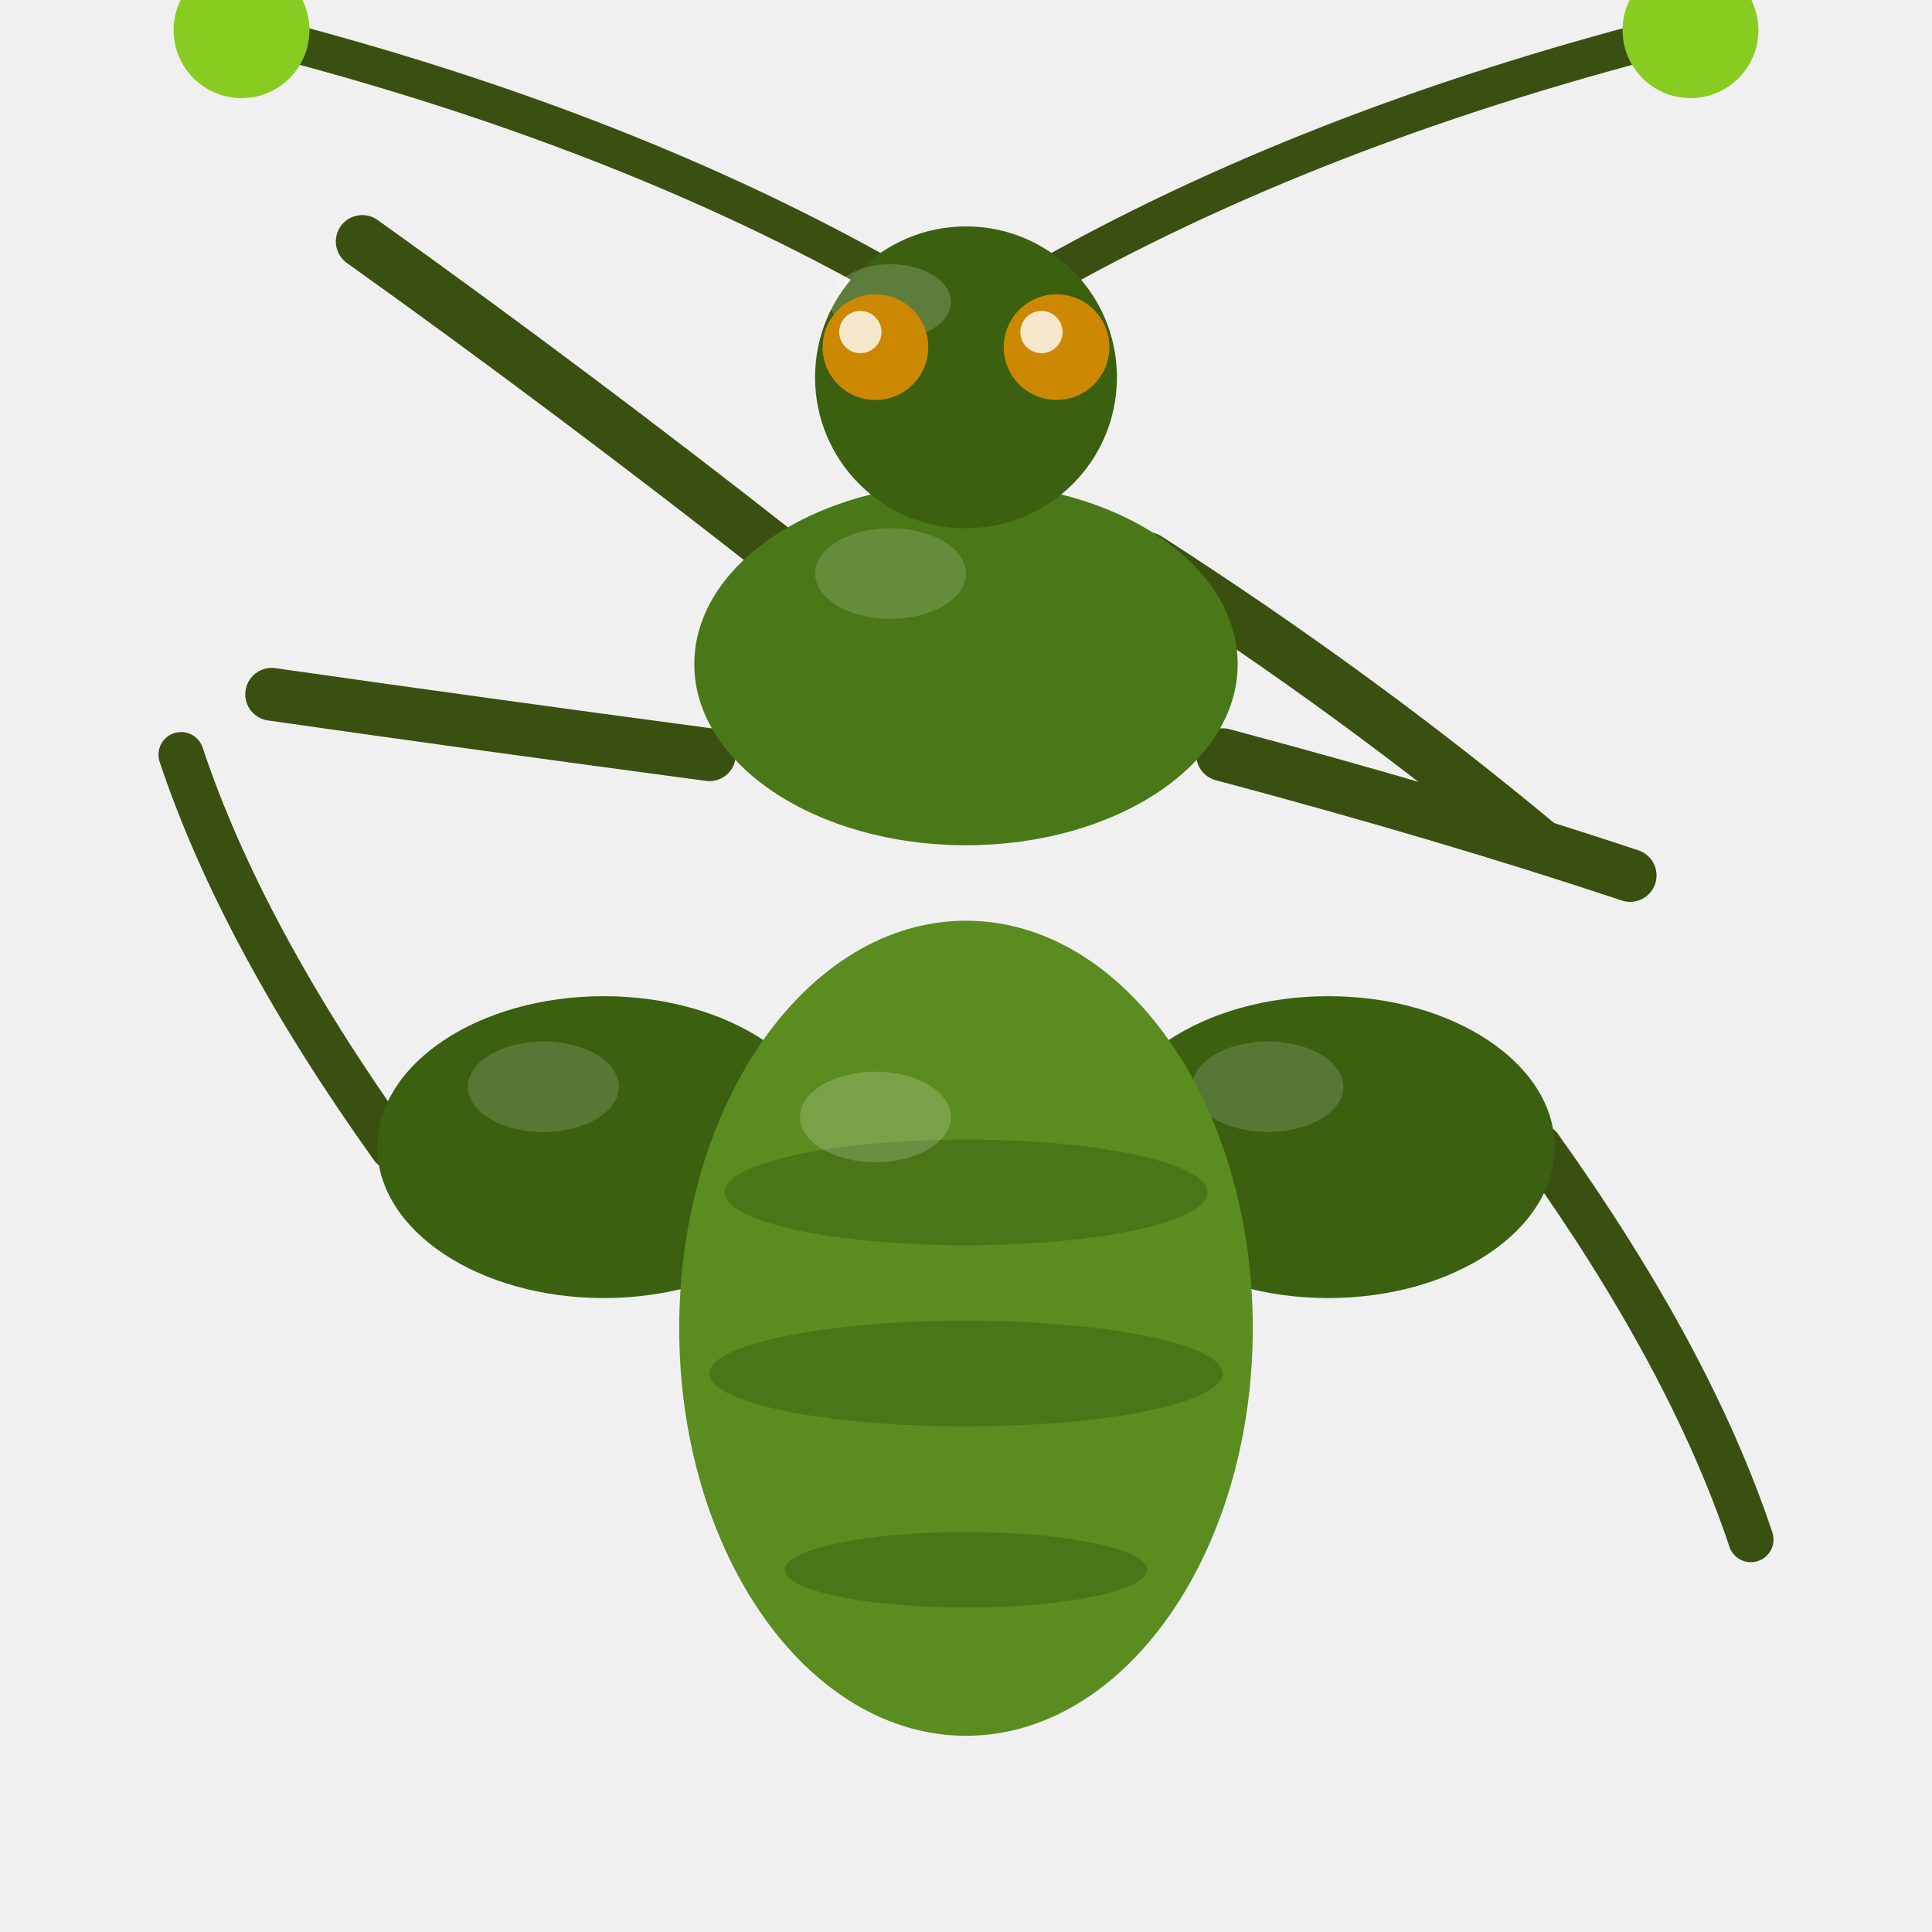
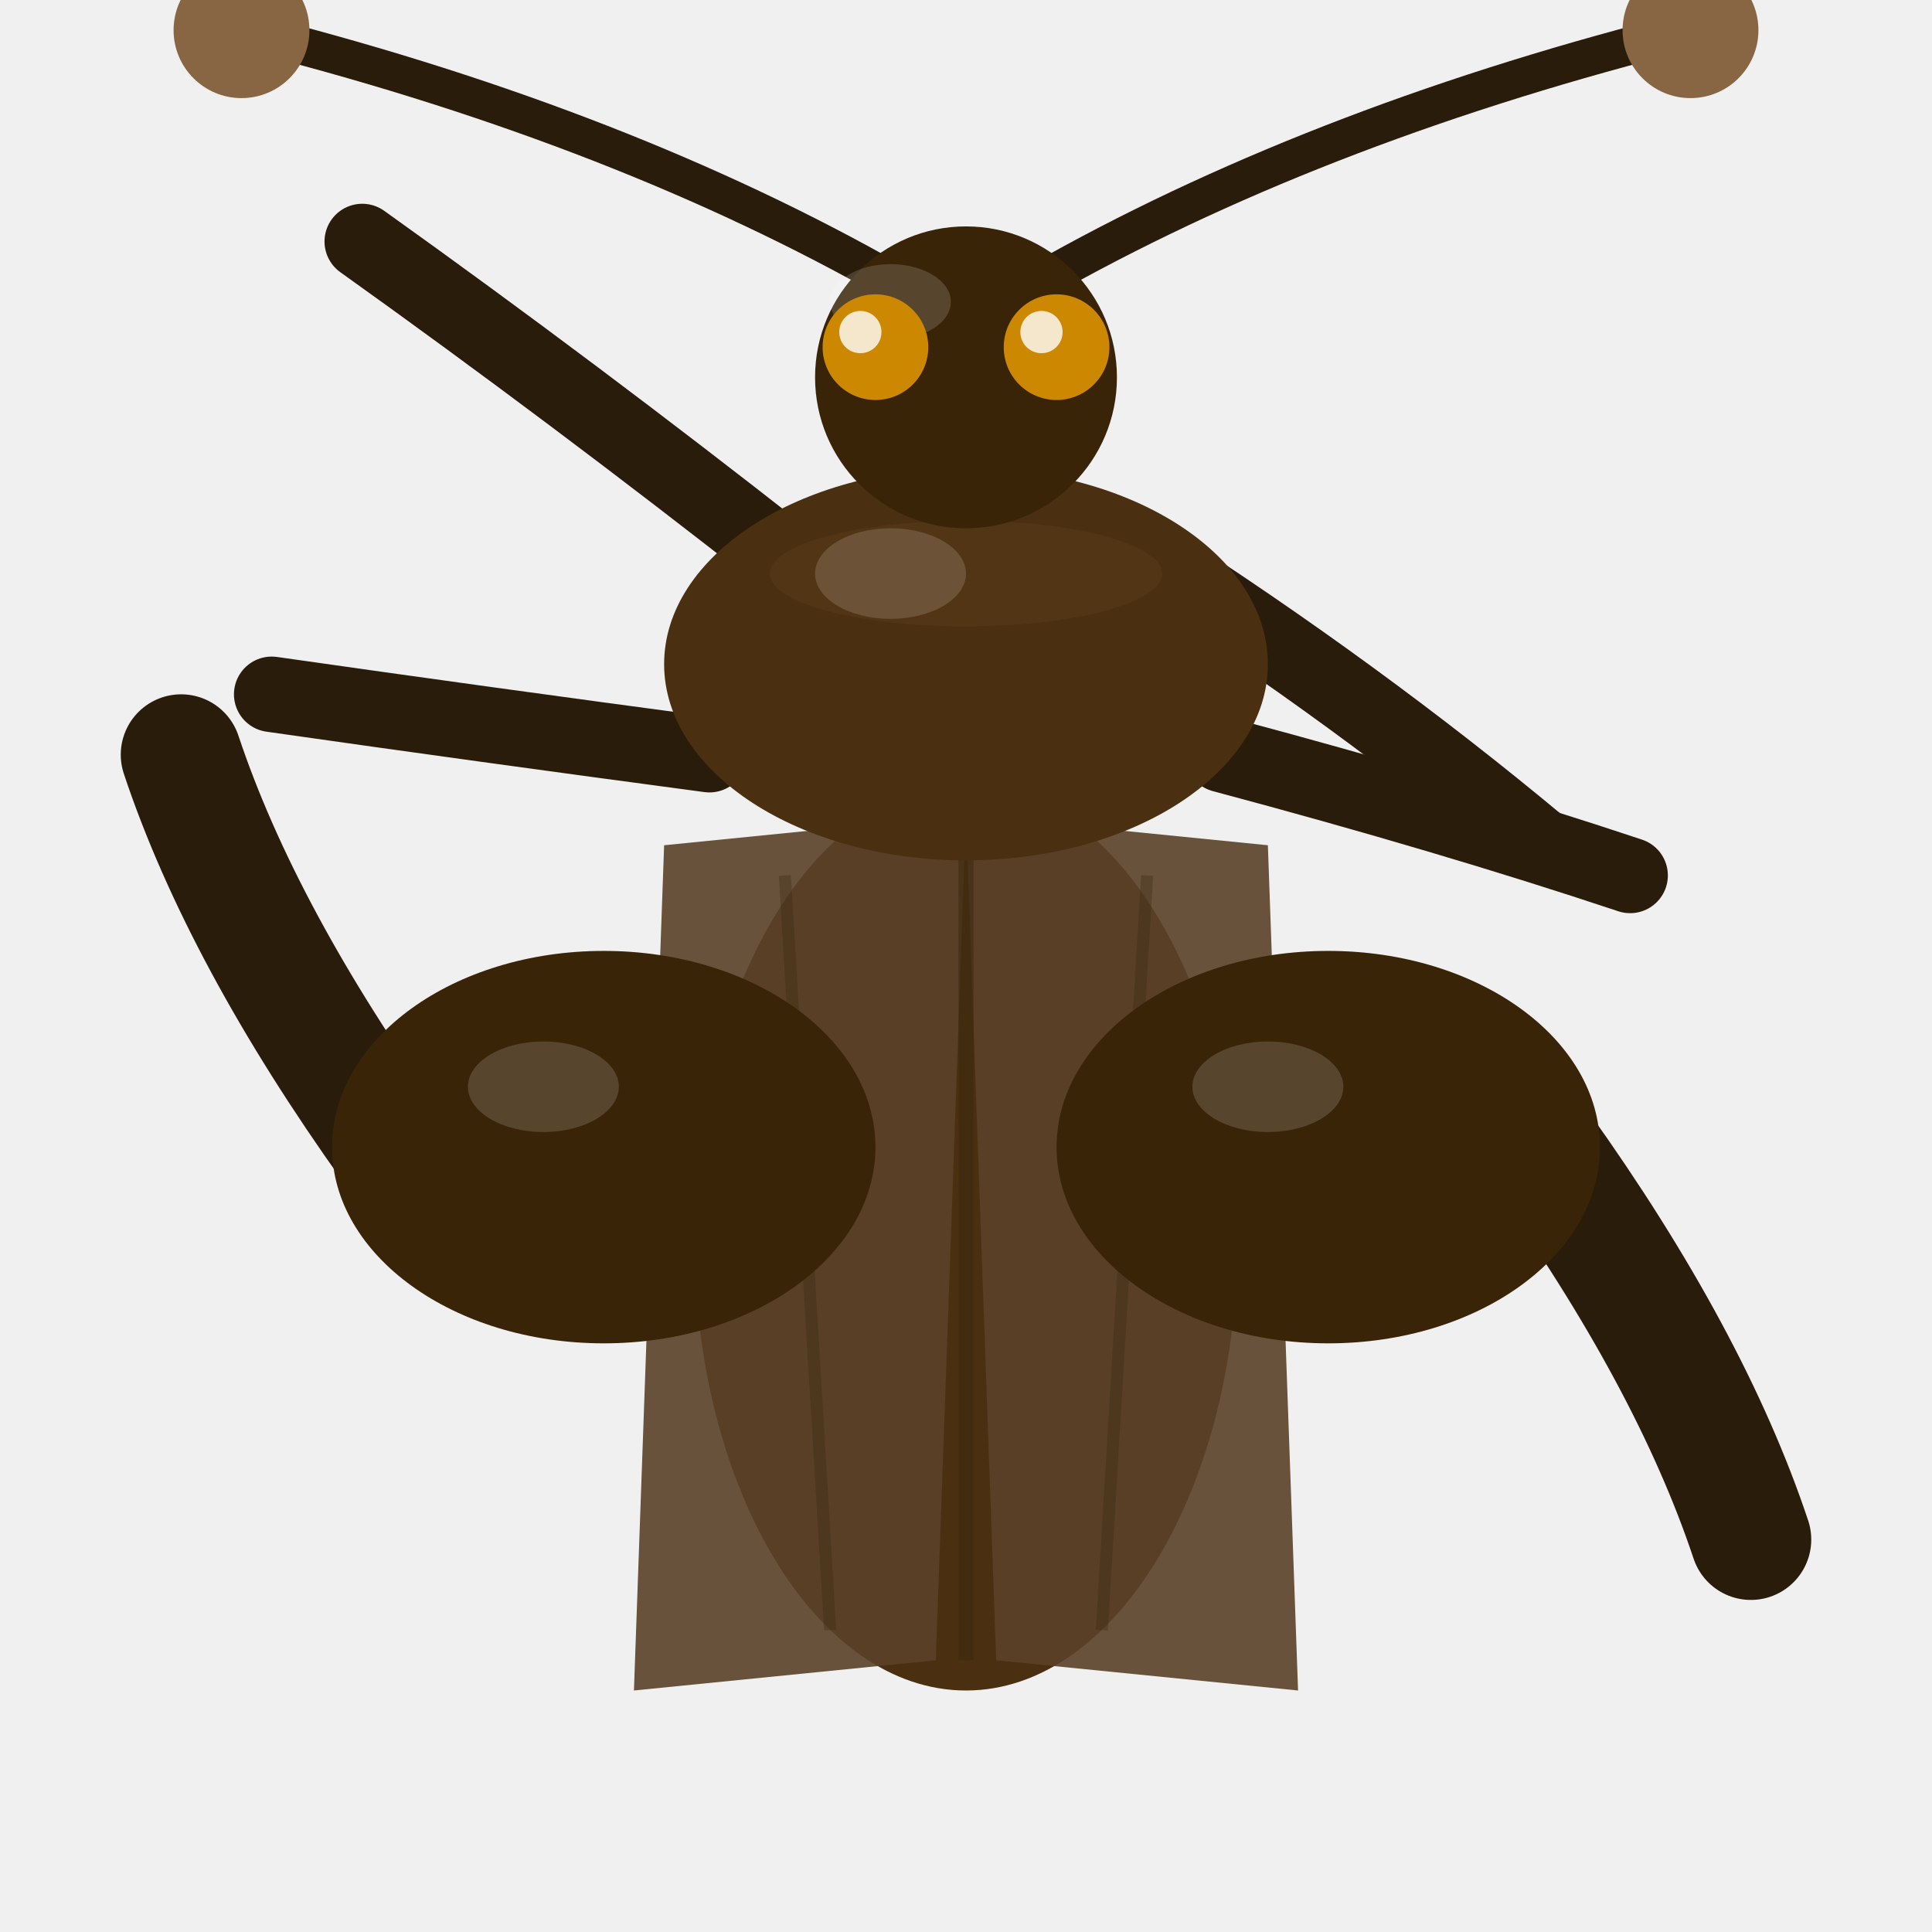
<svg xmlns="http://www.w3.org/2000/svg" width="128" height="128" viewBox="0 0 128 128">
-   <path d="M 52 37 Q 38 26 24 16" stroke="#3A5010" stroke-width="3.5" stroke-linecap="round" fill="none" />
-   <path d="M 47 50 Q 32 48 18 46" stroke="#3A5010" stroke-width="3.5" stroke-linecap="round" fill="none" />
-   <path d="M 76 37 Q 90 46 102 56" stroke="#3A5010" stroke-width="3.5" stroke-linecap="round" fill="none" />
-   <path d="M 81 50 Q 96 54 108 58" stroke="#3A5010" stroke-width="3.5" stroke-linecap="round" fill="none" />
-   <path d="M 26 76 Q 16 62 12 50" stroke="#3A5010" stroke-width="3.0" stroke-linecap="round" fill="none" />
-   <path d="M 102 76 Q 112 90 116 102" stroke="#3A5010" stroke-width="3.0" stroke-linecap="round" fill="none" />
-   <path d="M 58 18 Q 40 8 16 2" stroke="#3A5010" stroke-width="2.5" stroke-linecap="round" fill="none" />
-   <path d="M 70 18 Q 88 8 112 2" stroke="#3A5010" stroke-width="2.5" stroke-linecap="round" fill="none" />
-   <circle cx="16" cy="2" r="4.5" fill="#88CC22" />
-   <circle cx="112" cy="2" r="4.5" fill="#88CC22" />
-   <ellipse cx="40" cy="76" rx="15" ry="10" fill="#3A6010" />
-   <ellipse cx="88" cy="76" rx="15" ry="10" fill="#3A6010" />
+   <path d="M 52 37 Q 38 26 24 16" stroke="#2A1C0A" stroke-width="5.0" stroke-linecap="round" fill="none" />
+   <path d="M 47 50 Q 32 48 18 46" stroke="#2A1C0A" stroke-width="5.0" stroke-linecap="round" fill="none" />
+   <path d="M 76 37 Q 90 46 102 56" stroke="#2A1C0A" stroke-width="5.0" stroke-linecap="round" fill="none" />
+   <path d="M 81 50 Q 96 54 108 58" stroke="#2A1C0A" stroke-width="5.0" stroke-linecap="round" fill="none" />
+   <path d="M 26 76 Q 16 62 12 50" stroke="#2A1C0A" stroke-width="8.0" stroke-linecap="round" fill="none" />
+   <path d="M 102 76 Q 112 90 116 102" stroke="#2A1C0A" stroke-width="8.0" stroke-linecap="round" fill="none" />
+   <path d="M 58 18 Q 40 8 16 2" stroke="#2A1C0A" stroke-width="2.5" stroke-linecap="round" fill="none" />
+   <path d="M 70 18 Q 88 8 112 2" stroke="#2A1C0A" stroke-width="2.5" stroke-linecap="round" fill="none" />
+   <circle cx="16" cy="2" r="4.5" fill="#886644" />
+   <circle cx="112" cy="2" r="4.5" fill="#886644" />
+   <ellipse cx="64" cy="82" rx="18" ry="30" fill="#4A3010" />
+   <path d="M 44 56 L 64 54 L 62 110 L 42 112 Z" fill="#5A4028" opacity="0.90" />
+   <path d="M 84 56 L 64 54 L 66 110 L 86 112 Z" fill="#5A4028" opacity="0.90" />
+   <line x1="64" y1="54" x2="64" y2="110" stroke="#3A2810" stroke-width="1.0" opacity="0.55" />
+   <line x1="52" y1="58" x2="55" y2="108" stroke="#3A2810" stroke-width="0.8" opacity="0.35" />
+   <line x1="76" y1="58" x2="73" y2="108" stroke="#3A2810" stroke-width="0.8" opacity="0.35" />
+   <ellipse cx="40" cy="76" rx="18" ry="13" fill="#3A2408" />
+   <ellipse cx="88" cy="76" rx="18" ry="13" fill="#3A2408" />
  <ellipse cx="36" cy="72" rx="5" ry="3" fill="white" opacity="0.15" />
  <ellipse cx="84" cy="72" rx="5" ry="3" fill="white" opacity="0.15" />
-   <ellipse cx="64" cy="88" rx="19" ry="27" fill="#5A8C20" />
-   <ellipse cx="64" cy="79" rx="16" ry="3.5" fill="#3A6010" opacity="0.50" />
-   <ellipse cx="64" cy="91" rx="17" ry="3.5" fill="#3A6010" opacity="0.50" />
-   <ellipse cx="64" cy="104" rx="12" ry="2.5" fill="#3A6010" opacity="0.50" />
-   <ellipse cx="58" cy="74" rx="5" ry="3" fill="white" opacity="0.18" />
-   <ellipse cx="64" cy="44" rx="18" ry="12" fill="#4A7818" />
+   <ellipse cx="64" cy="44" rx="20" ry="13" fill="#4A3010" />
+   <ellipse cx="64" cy="38" rx="13" ry="3.5" fill="#5C3C18" opacity="0.45" />
  <ellipse cx="59" cy="38" rx="5" ry="3" fill="white" opacity="0.15" />
-   <circle cx="64" cy="25" r="10" fill="#3A6010" />
-   <ellipse cx="59" cy="20" rx="4" ry="2.5" fill="white" opacity="0.18" />
+   <circle cx="64" cy="25" r="10" fill="#3A2408" />
+   <ellipse cx="59" cy="20" rx="4" ry="2.5" fill="white" opacity="0.15" />
  <circle cx="58" cy="23" r="3.5" fill="#CC8800" />
  <circle cx="70" cy="23" r="3.5" fill="#CC8800" />
  <circle cx="57" cy="22" r="1.4" fill="white" opacity="0.80" />
  <circle cx="69" cy="22" r="1.4" fill="white" opacity="0.80" />
</svg>
